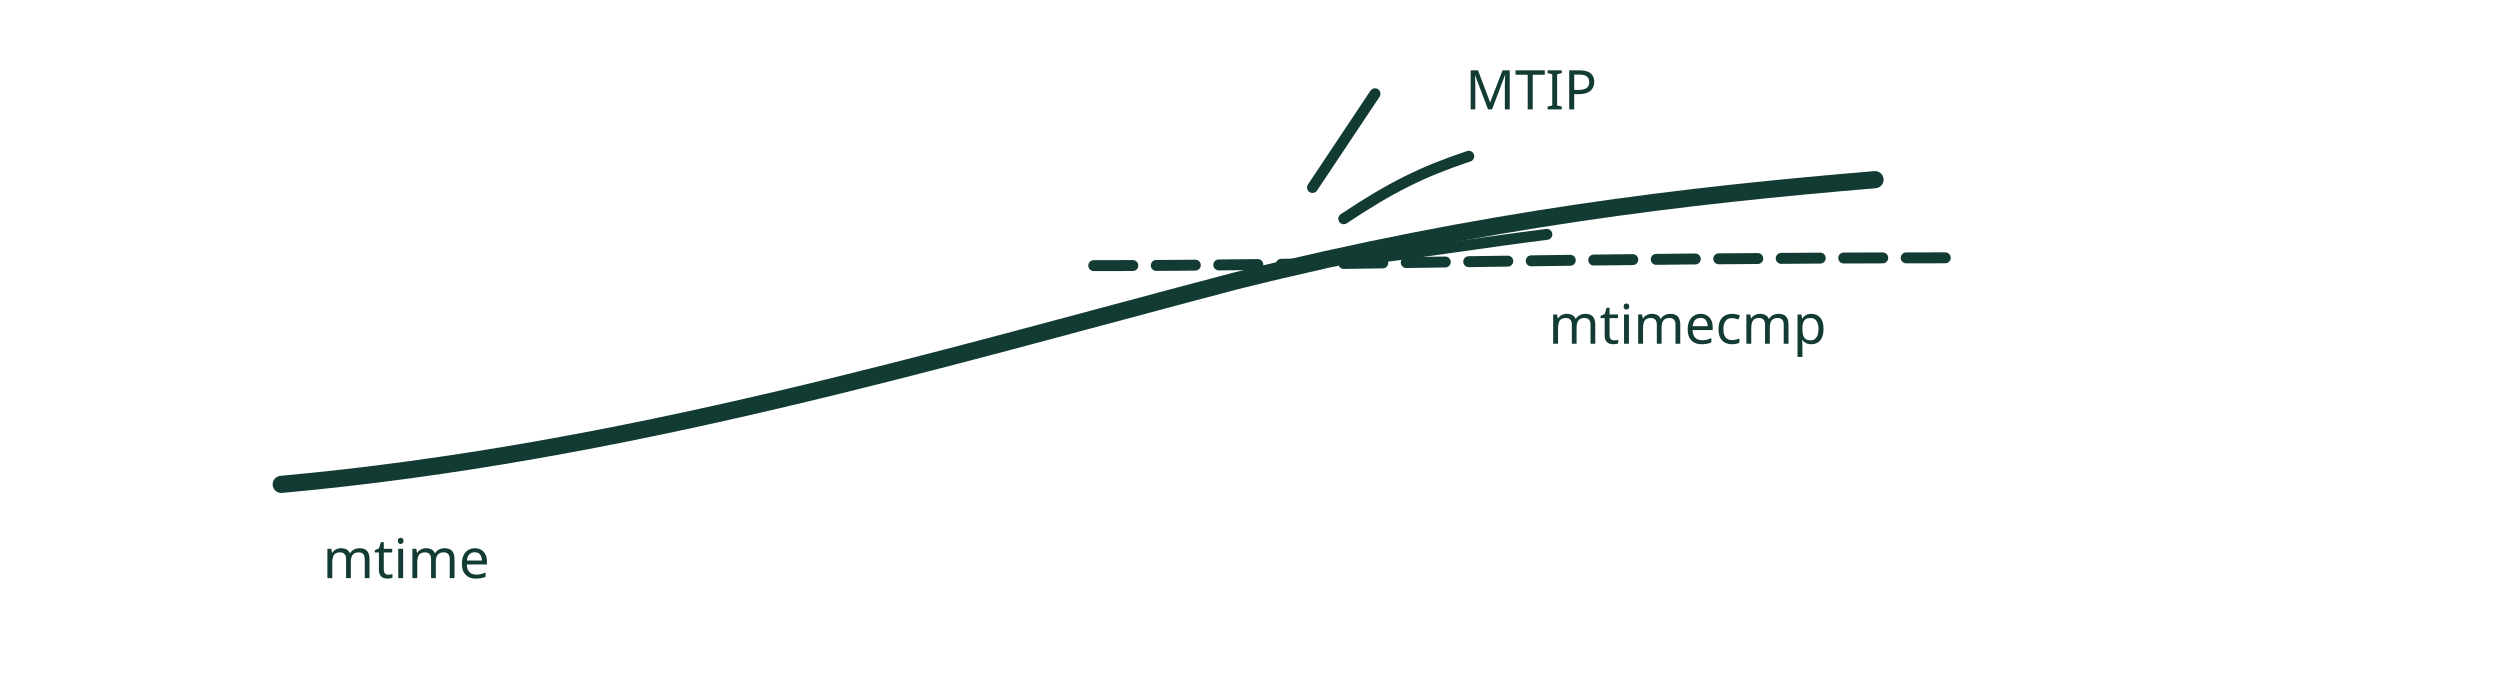
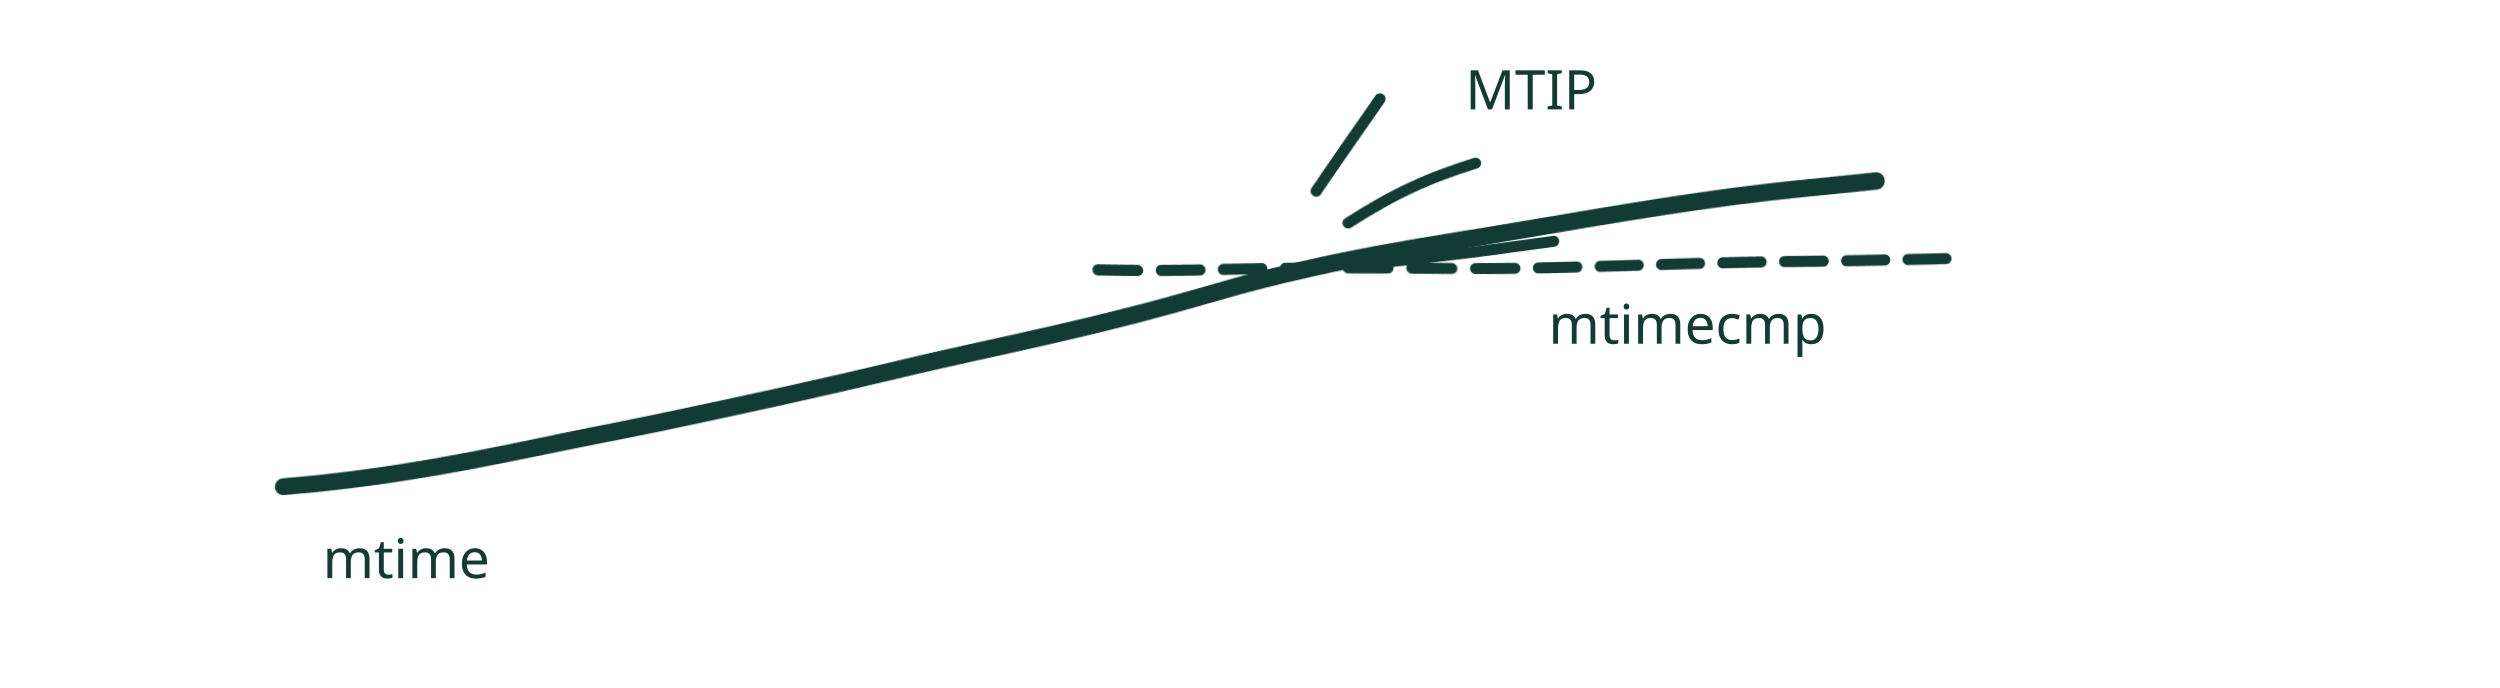
<svg xmlns="http://www.w3.org/2000/svg" viewBox="0 0 320 88" role="img" aria-label="mtime 顺数电表跨过 mtimecmp 触发 MTIP 中断" fill="none" stroke="var(--cover-ink, #123b33)" stroke-linecap="round" stroke-linejoin="round">
-   <path d="M36 62 C 80 58, 120 46, 158 36 C 190 28, 216 25, 240 23" stroke-width="2.2" />
-   <path d="M140 34 C 170 34, 200 33, 250 33" stroke-width="1.4" stroke-dasharray="5 3" />
-   <path d="M172 28 C 178 24, 182 22, 188 20" stroke-width="1.4" />
-   <path d="M176 33 C 184 32, 190 31, 198 30" stroke-width="1.4" />
-   <path d="M168 24 C 172 18, 174 15, 176 12" stroke-width="1.4" />
+   <defs>
+     <filter id="hw-gd32-08-mtime-delay" x="-5%" y="-5%" width="110%" height="110%">
+       <feTurbulence type="fractalNoise" baseFrequency="0.013" numOctaves="2" seed="28" result="n" />
+       <feDisplacementMap in="SourceGraphic" in2="n" scale="3.2" />
+     </filter>
+   </defs>
+   <g filter="url(#hw-gd32-08-mtime-delay)">
+     <path d="M36 62 C 80 58, 120 46, 158 36 C 190 28, 216 25, 240 23" stroke-width="2.2" />
+     <path d="M140 34 C 170 34, 200 33, 250 33" stroke-width="1.4" stroke-dasharray="5 3" />
+     <path d="M172 28 C 178 24, 182 22, 188 20" stroke-width="1.4" />
+     <path d="M176 33 C 184 32, 190 31, 198 30" stroke-width="1.4" />
+     <path d="M168 24 C 172 18, 174 15, 176 12" stroke-width="1.4" />
+   </g>
  <text x="52" y="74" font-size="7" font-family="sans-serif" fill="var(--cover-ink, #123b33)" stroke="none" text-anchor="middle">mtime</text>
  <text x="216" y="44" font-size="7" font-family="sans-serif" fill="var(--cover-ink, #123b33)" stroke="none" text-anchor="middle">mtimecmp</text>
  <text x="196" y="14" font-size="7" font-family="sans-serif" fill="var(--cover-ink, #123b33)" stroke="none" text-anchor="middle">MTIP</text>
</svg>
